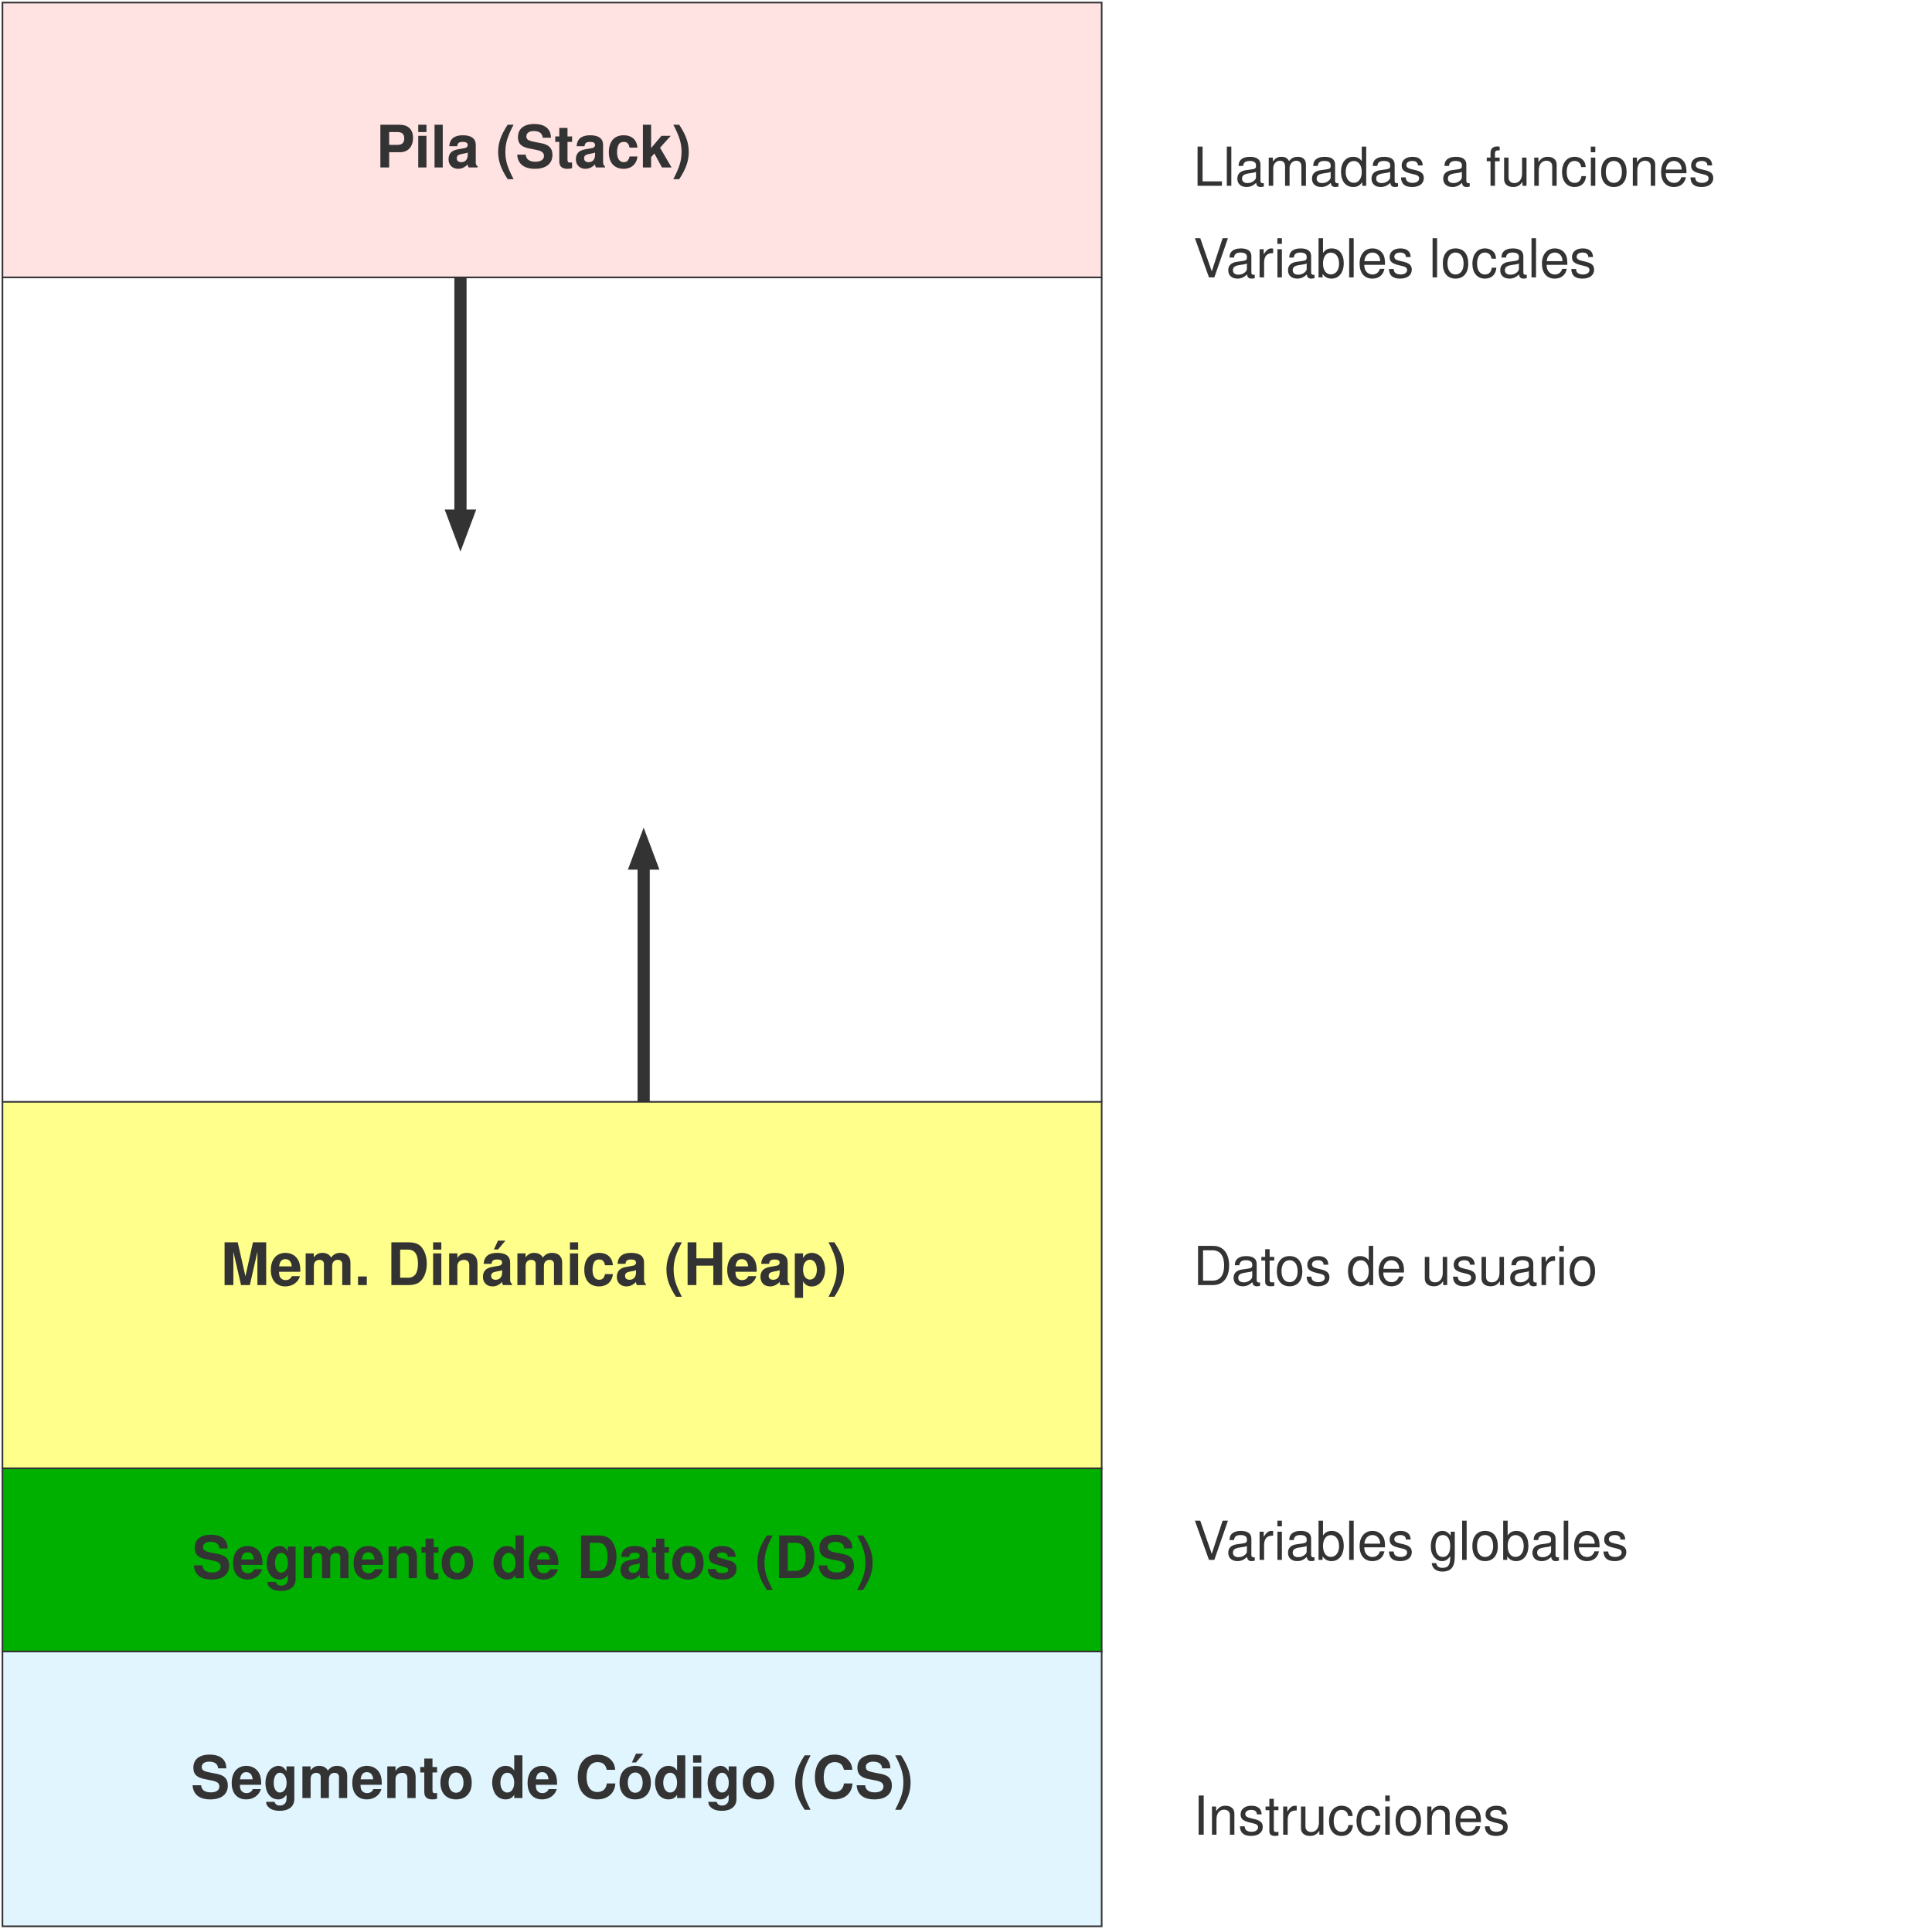
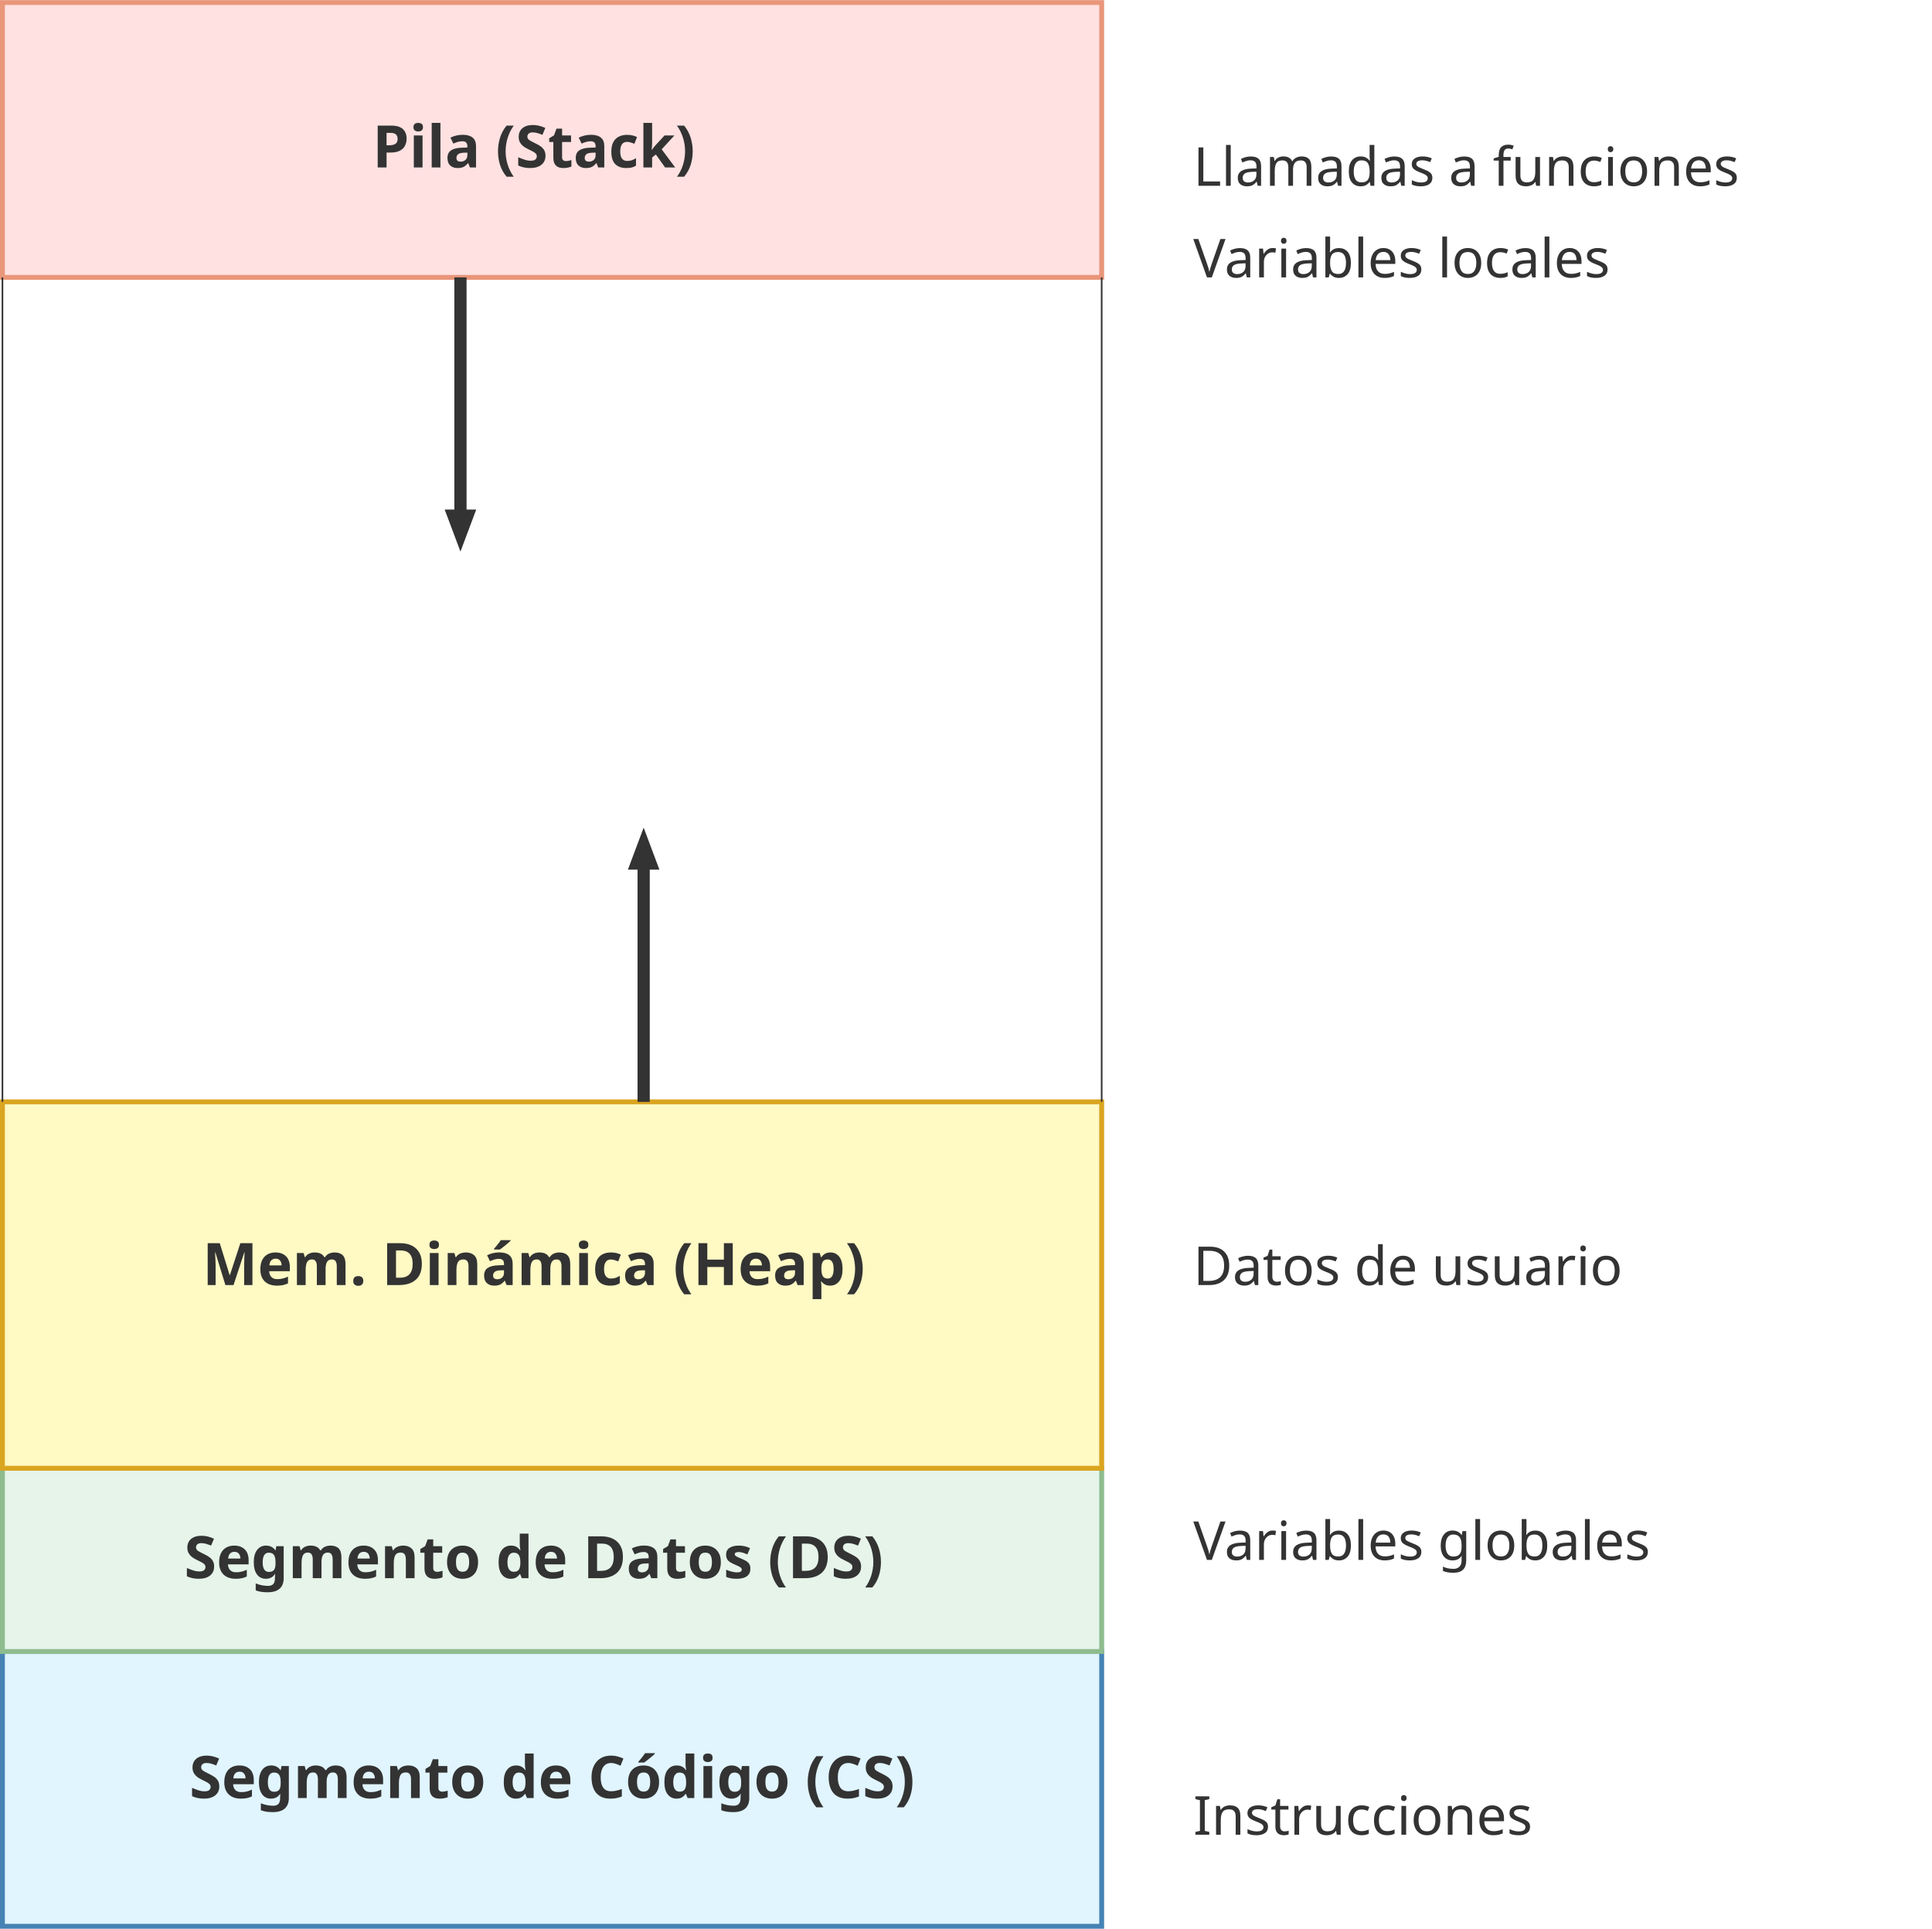
<svg xmlns="http://www.w3.org/2000/svg" width="598pt" height="597pt" viewBox="4038 -12 9491 9474">
  <g fill="none">
-     <rect x="4050" y="8100" width="5400" height="1350" fill="#e1f5ff" stroke="#333333" stroke-width="8px" />
-     <rect x="4050" y="7200" width="5400" height="900" fill="#00b000" stroke="#333333" stroke-width="8px" />
-     <rect x="4050" y="5400" width="5400" height="1800" fill="#ffff8c" stroke="#333333" stroke-width="8px" />
-     <rect x="4050" y="0" width="5400" height="1350" fill="#ffe2e2" stroke="#333333" stroke-width="8px" />
+     <rect x="4050" y="8100" width="5400" height="1350" fill="#e1f5ff" stroke="#4682b4" stroke-width="24px" />
+     <rect x="4050" y="7200" width="5400" height="900" fill="#e6f4ea" stroke="#8fbc8f" stroke-width="24px" />
+     <rect x="4050" y="5400" width="5400" height="1800" fill="#fff9c4" stroke="#daa520" stroke-width="24px" />
+     <rect x="4050" y="0" width="5400" height="1350" fill="#ffe1e1" stroke="#e9967a" stroke-width="24px" />
    <defs>
      <clipPath id="cp0">
        <path clip-rule="evenodd" d="M 4038,-12 H 13529 V 9462 H 4038 z   M 6345,2513 6255,2513 6267,2733 6333,2733z" />
      </clipPath>
    </defs>
    <polyline points=" 6300,1350 6300,2700" clip-path="url(#cp0)" stroke="#333333" stroke-width="60px" />
    <polygon points=" 6255,2513 6300,2633 6345,2513 6255,2513" stroke="#333333" stroke-width="45px" stroke-miterlimit="8" fill="#333333" />
    <defs>
      <clipPath id="cp1">
        <path clip-rule="evenodd" d="M 4038,-12 H 13529 V 9462 H 4038 z   M 7155,4237 7245,4237 7233,4017 7167,4017z" />
      </clipPath>
    </defs>
    <polyline points=" 7200,5400 7200,4050" clip-path="url(#cp1)" stroke="#333333" stroke-width="60px" />
    <polygon points=" 7245,4237 7200,4117 7155,4237 7245,4237" stroke="#333333" stroke-width="45px" stroke-miterlimit="8" fill="#333333" />
    <polyline points=" 4050,1350 4050,5400" stroke="#333333" stroke-width="8px" />
    <polyline points=" 9450,1350 9450,5400" stroke="#333333" stroke-width="8px" />
-     <text xml:space="preserve" x="6660" y="810" fill="#333333" font-family="Helvetica" font-style="normal" font-weight="bold" font-size="288" text-anchor="middle">Pila (Stack)</text>
-     <text xml:space="preserve" x="6750" y="8820" fill="#333333" font-family="Helvetica" font-style="normal" font-weight="bold" font-size="288" text-anchor="middle">Segmento de Código (CS)</text>
-     <text xml:space="preserve" x="6660" y="6300" fill="#333333" font-family="Helvetica" font-style="normal" font-weight="bold" font-size="288" text-anchor="middle">Mem. Dinámica (Heap)</text>
-     <text xml:space="preserve" x="9900" y="7650" fill="#333333" font-family="Helvetica" font-style="normal" font-weight="normal" font-size="264" text-anchor="start">Variables globales</text>
-     <text xml:space="preserve" x="9900" y="6300" fill="#333333" font-family="Helvetica" font-style="normal" font-weight="normal" font-size="264" text-anchor="start">Datos de usuario</text>
-     <text xml:space="preserve" x="9900" y="1350" fill="#333333" font-family="Helvetica" font-style="normal" font-weight="normal" font-size="264" text-anchor="start">Variables locales</text>
-     <text xml:space="preserve" x="9900" y="9000" fill="#333333" font-family="Helvetica" font-style="normal" font-weight="normal" font-size="264" text-anchor="start">Instrucciones</text>
-     <text xml:space="preserve" x="9900" y="900" fill="#333333" font-family="Helvetica" font-style="normal" font-weight="normal" font-size="264" text-anchor="start">Llamadas a funciones</text>
-     <text xml:space="preserve" x="6660" y="7740" fill="#333333" font-family="Helvetica" font-style="normal" font-weight="bold" font-size="288" text-anchor="middle">Segmento de Datos (DS)</text>
+     <text xml:space="preserve" x="6660" y="810" fill="#333333" font-family="ui-sans-serif, system-ui, sans-serif" font-style="normal" font-weight="bold" font-size="288" text-anchor="middle">Pila (Stack)</text>
+     <text xml:space="preserve" x="6750" y="8820" fill="#333333" font-family="ui-sans-serif, system-ui, sans-serif" font-style="normal" font-weight="bold" font-size="288" text-anchor="middle">Segmento de Código (CS)</text>
+     <text xml:space="preserve" x="6660" y="6300" fill="#333333" font-family="ui-sans-serif, system-ui, sans-serif" font-style="normal" font-weight="bold" font-size="288" text-anchor="middle">Mem. Dinámica (Heap)</text>
+     <text xml:space="preserve" x="9900" y="7650" fill="#333333" font-family="ui-sans-serif, system-ui, sans-serif" font-style="normal" font-weight="normal" font-size="264" text-anchor="start">Variables globales</text>
+     <text xml:space="preserve" x="9900" y="6300" fill="#333333" font-family="ui-sans-serif, system-ui, sans-serif" font-style="normal" font-weight="normal" font-size="264" text-anchor="start">Datos de usuario</text>
+     <text xml:space="preserve" x="9900" y="1350" fill="#333333" font-family="ui-sans-serif, system-ui, sans-serif" font-style="normal" font-weight="normal" font-size="264" text-anchor="start">Variables locales</text>
+     <text xml:space="preserve" x="9900" y="9000" fill="#333333" font-family="ui-sans-serif, system-ui, sans-serif" font-style="normal" font-weight="normal" font-size="264" text-anchor="start">Instrucciones</text>
+     <text xml:space="preserve" x="9900" y="900" fill="#333333" font-family="ui-sans-serif, system-ui, sans-serif" font-style="normal" font-weight="normal" font-size="264" text-anchor="start">Llamadas a funciones</text>
+     <text xml:space="preserve" x="6660" y="7740" fill="#333333" font-family="ui-sans-serif, system-ui, sans-serif" font-style="normal" font-weight="bold" font-size="288" text-anchor="middle">Segmento de Datos (DS)</text>
  </g>
</svg>
